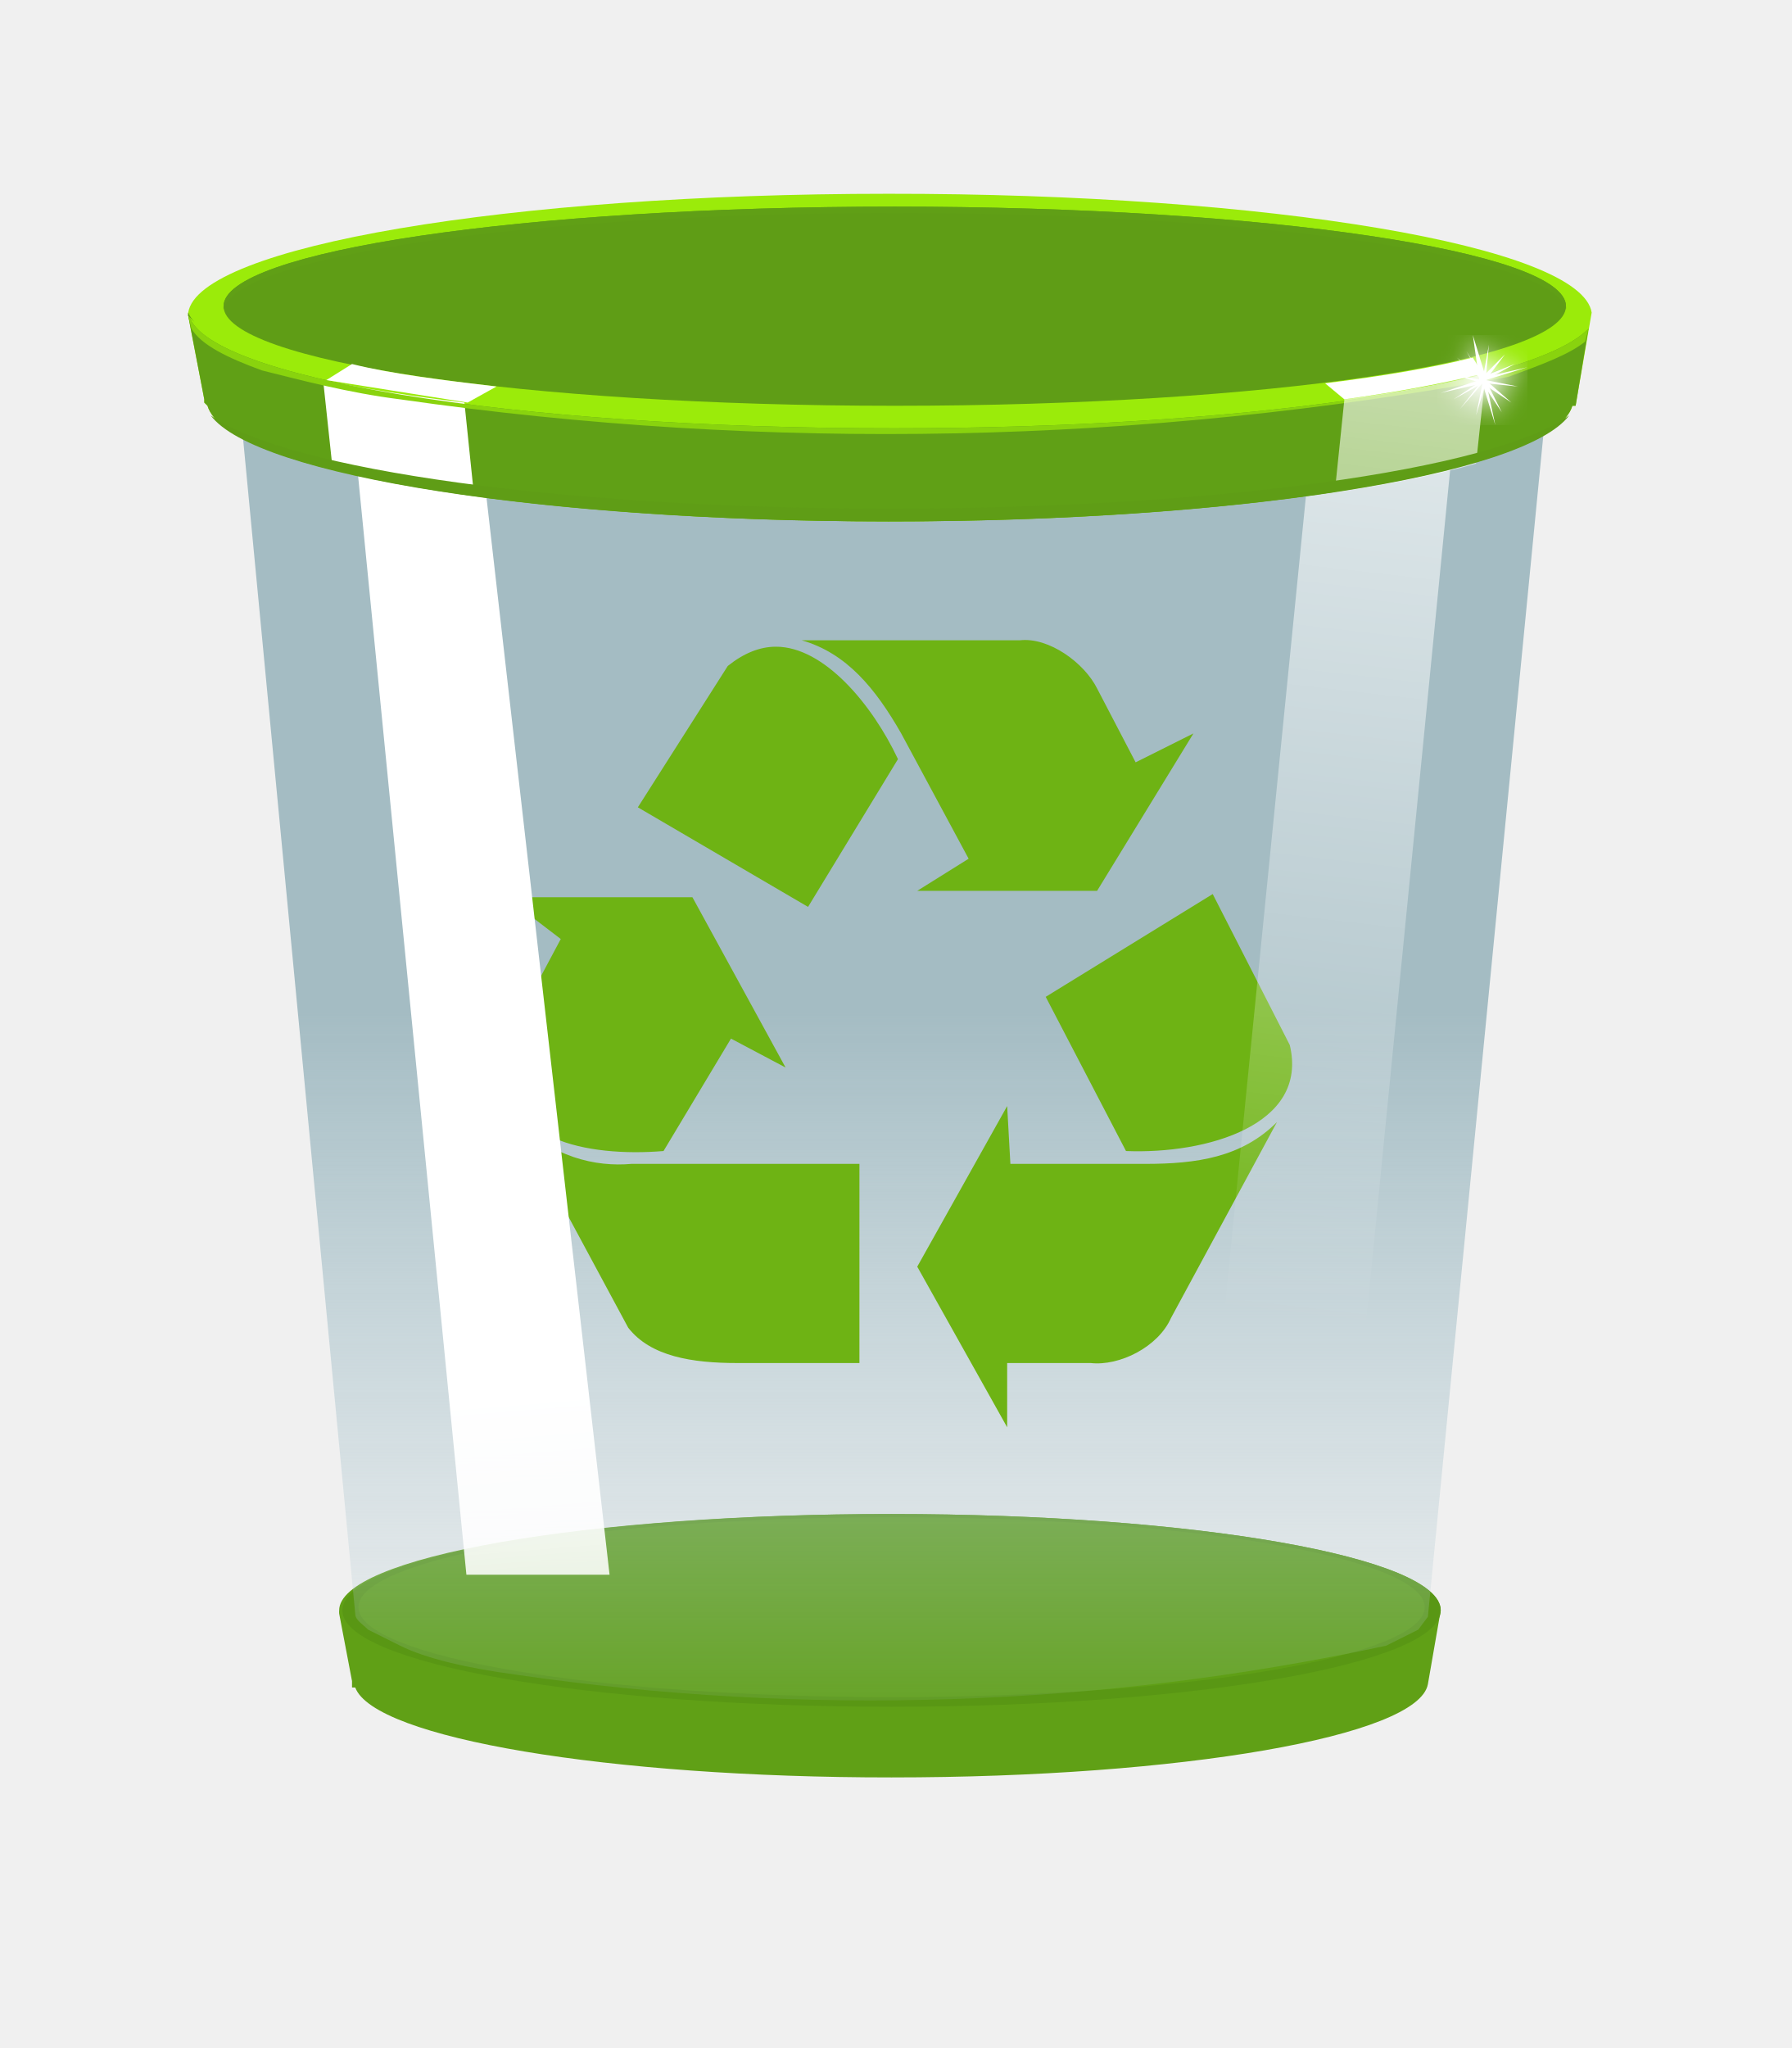
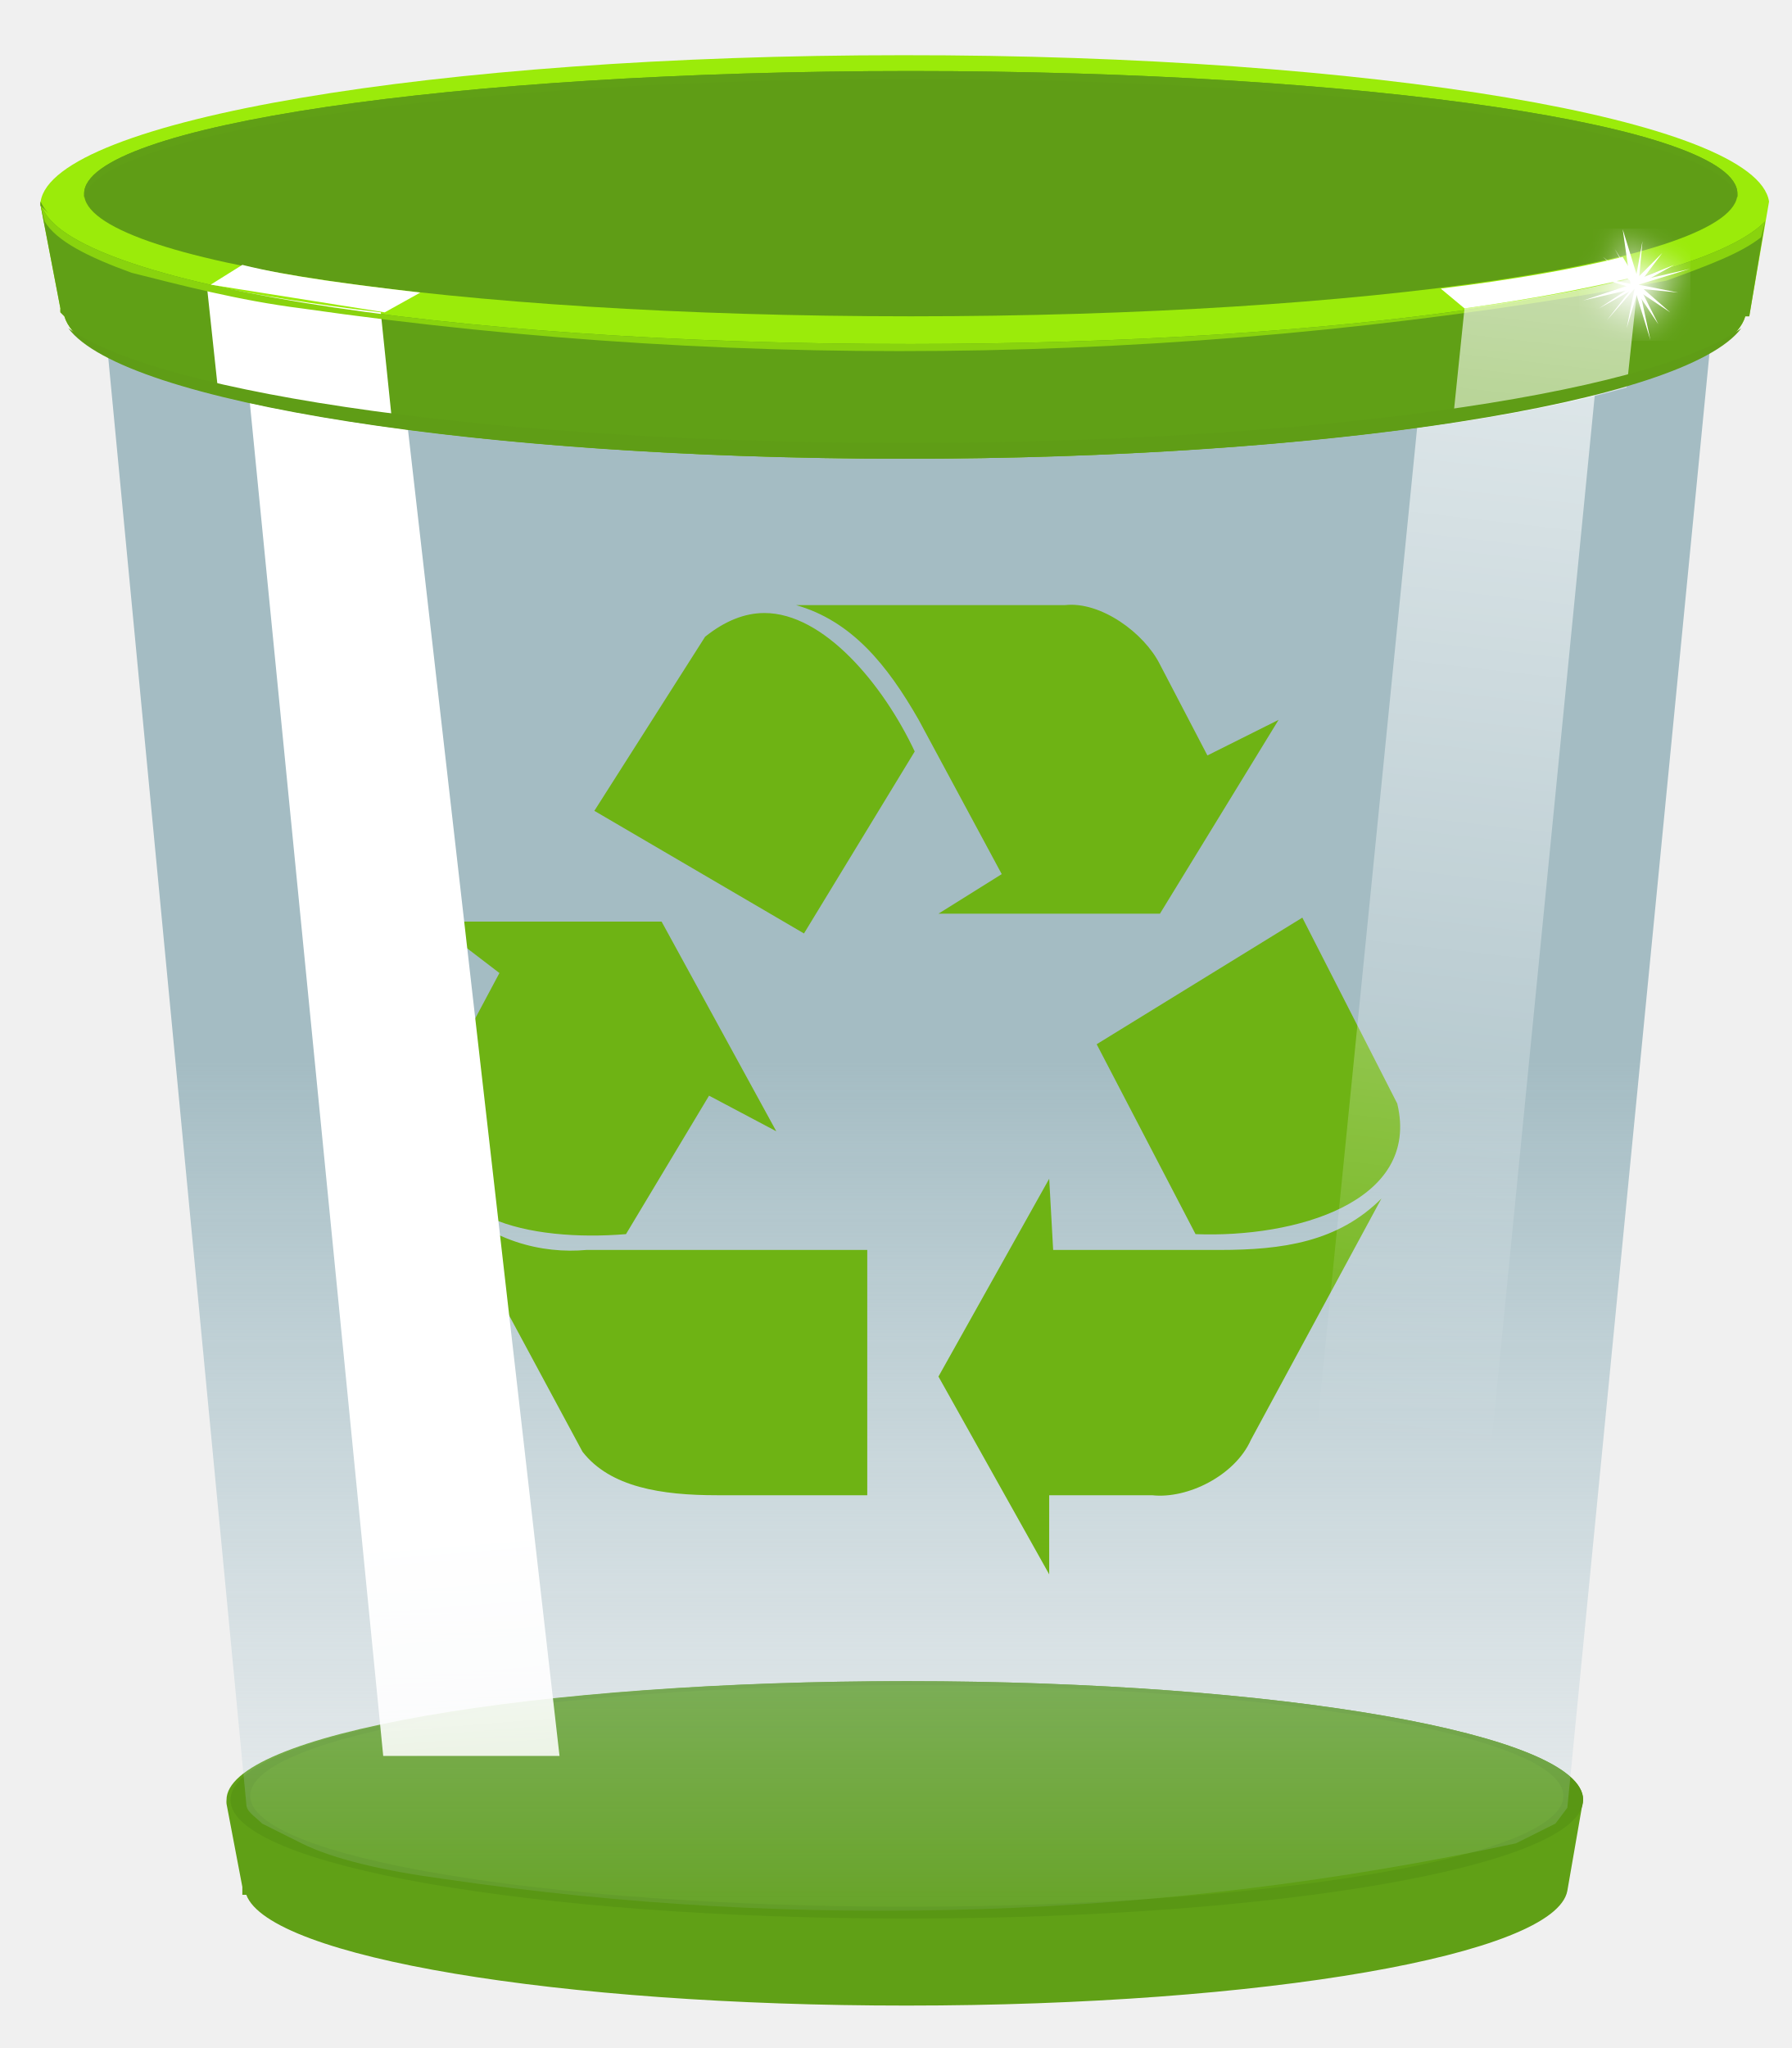
<svg xmlns="http://www.w3.org/2000/svg" xmlns:xlink="http://www.w3.org/1999/xlink" width="175" height="200" viewBox="0 0 46 53" version="1">
  <defs>
-     <linearGradient gradientTransform="translate(643 -1191) scale(4.95289)" gradientUnits="userSpaceOnUse" y2="357" x2="482" y1="357" x1="413" id="k" xlink:href="#a" />
+     <linearGradient gradientTransform="translate(643 -1191) scale(4.95289)" gradientUnits="userSpaceOnUse" y2="357" x2="482" y1="357" x1="413" id="j" xlink:href="#a" />
    <linearGradient id="a">
      <stop offset="0" stop-color="#60a016" />
      <stop offset="0" stop-color="#98e90d" />
      <stop offset="0" stop-color="#64a616" />
      <stop offset="1" stop-color="#99ea0c" />
      <stop offset="1" stop-color="#61a017" />
    </linearGradient>
-     <radialGradient gradientUnits="userSpaceOnUse" gradientTransform="matrix(4.9529 0 0 .83705 643 267)" r="34" fy="354" fx="448" cy="354" cx="448" id="l" xlink:href="#b" />
+     <radialGradient gradientUnits="userSpaceOnUse" gradientTransform="matrix(4.9529 0 0 .83705 643 267)" r="34" fy="354" fx="448" cy="354" cx="448" id="k" xlink:href="#b" />
    <linearGradient id="b">
      <stop offset="0" stop-color="#aff637" />
      <stop offset="1" stop-color="#5f9f16" />
    </linearGradient>
+     <linearGradient gradientTransform="translate(-46 -1244) scale(4.95289)" gradientUnits="userSpaceOnUse" y2="336" x2="580" y1="288" x1="580" id="l" xlink:href="#c" />
    <linearGradient id="c">
-       <stop offset="0" stop-color="#d6d6d8" />
-       <stop offset="0" stop-color="#eaeaec" />
-       <stop offset="1" stop-color="#d6d6d8" />
-       <stop offset="1" stop-color="#e5e5e7" />
-       <stop offset="1" stop-color="#d7d8da" />
-     </linearGradient>
-     <linearGradient gradientTransform="translate(-46 -1244) scale(4.95289)" gradientUnits="userSpaceOnUse" y2="336" x2="580" y1="288" x1="580" id="m" xlink:href="#d" />
-     <linearGradient id="d">
      <stop offset="0" stop-color="#a4bcc3" />
      <stop offset="1" stop-color="#b9d1da" stop-opacity="0" />
    </linearGradient>
-     <linearGradient gradientTransform="matrix(4.9529 0 0 4.84448 -46 -1201)" gradientUnits="userSpaceOnUse" y2="284" x2="631" y1="284" x1="543" id="n" xlink:href="#e" />
-     <linearGradient id="e">
+     <linearGradient gradientTransform="matrix(4.9529 0 0 4.84448 -46 -1201)" gradientUnits="userSpaceOnUse" y2="284" x2="631" y1="284" x1="543" id="m" xlink:href="#d" />
+     <linearGradient id="d">
      <stop offset="0" stop-color="#9beb0a" />
      <stop offset="0" stop-color="#90e612" />
      <stop offset="0" stop-color="#6fbb16" />
      <stop offset="1" stop-color="#8ee518" />
      <stop offset="1" stop-color="#89e31f" />
    </linearGradient>
-     <linearGradient gradientTransform="matrix(3.07055 0 0 3.13001 2739 257)" y2="141" x2="86" y1="7" x1="23" gradientUnits="userSpaceOnUse" id="o" xlink:href="#f" />
-     <linearGradient id="f">
+     <linearGradient gradientTransform="matrix(3.07055 0 0 3.13001 2739 257)" y2="141" x2="86" y1="7" x1="23" gradientUnits="userSpaceOnUse" id="n" xlink:href="#e" />
+     <linearGradient id="e">
      <stop offset="0" stop-color="#6eb314" />
      <stop offset="1" stop-color="#97e70d" stop-opacity="0" />
    </linearGradient>
-     <linearGradient gradientTransform="translate(464 39)" gradientUnits="userSpaceOnUse" y2="361" x2="567" y1="275" x1="560" id="p" xlink:href="#g" />
-     <linearGradient id="g">
+     <linearGradient gradientTransform="translate(464 39)" gradientUnits="userSpaceOnUse" y2="361" x2="567" y1="275" x1="560" id="o" xlink:href="#f" />
+     <linearGradient id="f">
      <stop offset="0" stop-color="#fff" />
      <stop offset="1" stop-color="#fff" stop-opacity="0" />
    </linearGradient>
-     <filter height="1" y="0" width="1" x="0" id="q" color-interpolation-filters="sRGB">
+     <filter height="1" y="0" width="1" x="0" id="p" color-interpolation-filters="sRGB">
      <feGaussianBlur />
    </filter>
-     <linearGradient gradientTransform="translate(471 39)" gradientUnits="userSpaceOnUse" y2="362" x2="608" y1="275" x1="618" id="r" xlink:href="#g" />
-     <filter height="1" y="0" width="1" x="0" id="s" color-interpolation-filters="sRGB">
+     <linearGradient gradientTransform="translate(471 39)" gradientUnits="userSpaceOnUse" y2="362" x2="608" y1="275" x1="618" id="q" xlink:href="#f" />
+     <filter height="1" y="0" width="1" x="0" id="r" color-interpolation-filters="sRGB">
      <feGaussianBlur />
    </filter>
-     <linearGradient y2="357" x2="482" y1="357" x1="413" gradientTransform="matrix(6.30935 0 0 6.17125 37 -2027)" gradientUnits="userSpaceOnUse" id="t" xlink:href="#a" />
-     <linearGradient y2="361" x2="567" y1="275" x1="560" gradientTransform="translate(-76 -1276) scale(4.95289)" gradientUnits="userSpaceOnUse" id="u" xlink:href="#g" />
-     <linearGradient y2="835" x2="2087" y1="1161" x1="2121" gradientTransform="matrix(.33568 0 0 .28176 2133 -120)" gradientUnits="userSpaceOnUse" id="v" xlink:href="#h" />
-     <linearGradient id="h">
+     <linearGradient y2="357" x2="482" y1="357" x1="413" gradientTransform="matrix(6.30935 0 0 6.17125 37 -2027)" gradientUnits="userSpaceOnUse" id="s" xlink:href="#a" />
+     <linearGradient y2="361" x2="567" y1="275" x1="560" gradientTransform="translate(-76 -1276) scale(4.95289)" gradientUnits="userSpaceOnUse" id="t" xlink:href="#f" />
+     <linearGradient y2="835" x2="2087" y1="1161" x1="2121" gradientTransform="matrix(.33568 0 0 .28176 2133 -120)" gradientUnits="userSpaceOnUse" id="u" xlink:href="#g" />
+     <linearGradient id="g">
      <stop offset="0" stop-color="#fff" />
      <stop offset="1" stop-color="#89d30e" />
    </linearGradient>
-     <linearGradient y2="362" x2="608" y1="275" x1="618" gradientTransform="translate(-24 -1270) scale(4.95289)" gradientUnits="userSpaceOnUse" id="w" xlink:href="#g" />
-     <linearGradient gradientTransform="matrix(4.9529 0 0 4.84448 -46 -1201)" gradientUnits="userSpaceOnUse" y2="281" x2="629" y1="281" x1="545" id="x" xlink:href="#i" />
-     <linearGradient id="i">
+     <linearGradient y2="362" x2="608" y1="275" x1="618" gradientTransform="translate(-24 -1270) scale(4.95289)" gradientUnits="userSpaceOnUse" id="v" xlink:href="#f" />
+     <linearGradient gradientTransform="matrix(4.9529 0 0 4.84448 -46 -1201)" gradientUnits="userSpaceOnUse" y2="281" x2="629" y1="281" x1="545" id="w" xlink:href="#h" />
+     <linearGradient id="h">
      <stop offset="0" stop-color="#5f9d16" />
      <stop offset="0" stop-color="#8fdd0f" />
      <stop offset="1" stop-color="#65a816" />
      <stop offset="1" stop-color="#88d40f" />
      <stop offset="1" stop-color="#5f9d16" />
    </linearGradient>
-     <linearGradient gradientTransform="matrix(1.2687 0 0 1.12163 2134 -136)" gradientUnits="userSpaceOnUse" y2="237" x2="557" y1="374" x1="571" id="y" xlink:href="#j" />
-     <linearGradient id="j">
+     <linearGradient gradientTransform="matrix(1.2687 0 0 1.12163 2134 -136)" gradientUnits="userSpaceOnUse" y2="237" x2="557" y1="374" x1="571" id="x" xlink:href="#i" />
+     <linearGradient id="i">
      <stop offset="0" />
      <stop offset="1" stop-opacity="0" />
    </linearGradient>
-     <filter height="1" y="0" width="1" x="0" id="z" color-interpolation-filters="sRGB">
+     <filter height="1" y="0" width="1" x="0" id="y" color-interpolation-filters="sRGB">
      <feGaussianBlur stdDeviation="3" />
    </filter>
  </defs>
-   <g transform="translate(-22 11) scale(.08313)">
-     <path d="M540 339a171 30 0 0 0-172 30 171 30 0 0 0 0 1l4 21v2h1a167 30 0 0 0 167 28 167 30 0 0 0 167-29l4-23a171 30 0 0 0-171-30z" fill="url(#k)" />
+   <g transform="matrix(.10238 0 0 .10238 -32 8.8)">
+     <path d="M540 339a171 30 0 0 0-172 30 171 30 0 0 0 0 1l4 21v2h1a167 30 0 0 0 167 28 167 30 0 0 0 167-29l4-23a171 30 0 0 0-171-30z" fill="url(#j)" />
    <ellipse cx="540" cy="369" rx="171" ry="30" fill="#599714" />
-     <ellipse ry="28" rx="166" cy="368" cx="540" fill="url(#l)" />
-     <path d="M746-28H335l38 398c0 2 2 3 4 5l10 5c8 4 21 7 36 9a764 764 0 0 0 271-9l10-5 3-4 39-399z" fill="url(#m)" />
-     <path d="M539-72a218 38 0 0 0-218 37 218 38 0 0 0 0 1l5 26a213 38 0 0 0 0 1l1 1a213 38 0 0 0 212 36A213 38 0 0 0 752-6h1l5-29a218 38 0 0 0-219-37z" fill="url(#n)" />
-     <path d="M580 67h-68c14 4 23 15 31 29l21 39-16 10h56l30-49-18 9-12-23c-4-8-15-16-24-15zm-76 2c-5 0-10 2-15 6l-28 44 53 31 28-46c-8-17-23-35-38-35zm136 77l-52 32 25 48c25 1 57-8 51-33zm-162 1h-58l17 13-16 30c-7 14 6 27 14 32 9 4 22 5 34 4l21-35 17 9zm98 65l-28 50 28 50v-20h26c9 1 21-5 25-14l33-61c-11 11-25 13-41 13h-42zm-153 4l35 65c7 9 20 11 34 11h38v-62h-71c-11 1-25-2-36-14z" fill="url(#o)" fill-rule="evenodd" />
-     <path transform="translate(-2366 -1440) scale(4.95289)" d="M553 292l7 71h9l-8-70z" fill="url(#p)" filter="url(#q)" />
-     <path transform="translate(-2366 -1440) scale(4.95289)" d="M622 292l-7 71h-9l7-70z" fill="url(#r)" filter="url(#s)" />
-     <path d="M321-35a218 38 0 0 0 0 1l5 26a213 38 0 0 0 0 1l1 1a213 38 0 0 0 212 36A213 38 0 0 0 752-6h1l4-24A219 37 0 0 1 541 1a219 37 0 0 1-220-36z" fill="url(#t)" />
-     <path d="M363-14l3 28a213 38 0 0 0 44 8l-3-29a219 37 0 0 1-44-7z" fill="url(#u)" filter="url(#q)" />
-     <path d="M321-35a218 38 0 0 0 0 1l1 4c3 5 11 9 22 13 12 3 27 7 43 9a1064 1064 0 0 0 345-7c11-4 19-7 24-11l1-4A219 37 0 0 1 541 1a219 37 0 0 1-220-36z" style="line-height:normal;font-variant-ligatures:normal;font-variant-position:normal;font-variant-caps:normal;font-variant-numeric:normal;font-variant-alternates:normal;font-feature-settings:normal;text-indent:0;text-align:start;text-decoration-line:none;text-decoration-style:solid;text-decoration-color:#000;text-transform:none;text-orientation:mixed;shape-padding:0;isolation:auto;mix-blend-mode:normal" color="#000" font-weight="400" font-family="sans-serif" white-space="normal" overflow="visible" fill="url(#v)" enable-background="accumulate" />
-     <path d="M725-16a219 37 0 0 1-44 8l-3 29a213 38 0 0 0 44-9z" fill="url(#w)" filter="url(#s)" />
-     <ellipse cx="541" cy="-37" rx="209" ry="31" fill="url(#x)" />
+     <ellipse ry="28" rx="166" cy="368" cx="540" fill="url(#k)" />
+     <path d="M746-28H335l38 398c0 2 2 3 4 5l10 5c8 4 21 7 36 9a764 764 0 0 0 271-9l10-5 3-4z" fill="url(#l)" />
+     <path d="M539-72a218 38 0 0 0-218 37 218 38 0 0 0 0 1l5 26a213 38 0 0 0 0 1l1 1a213 38 0 0 0 212 36A213 38 0 0 0 752-6h1l5-29a218 38 0 0 0-219-37z" fill="url(#m)" />
+     <path d="M580 67h-68c14 4 23 15 31 29l21 39-16 10h56l30-49-18 9-12-23c-4-8-15-16-24-15zm-76 2c-5 0-10 2-15 6l-28 44 53 31 28-46c-8-17-23-35-38-35zm136 77l-52 32 25 48c25 1 57-8 51-33zm-162 1h-58l17 13-16 30c-7 14 6 27 14 32 9 4 22 5 34 4l21-35 17 9zm98 65l-28 50 28 50v-20h26c9 1 21-5 25-14l33-61c-11 11-25 13-41 13h-42zm-153 4l35 65c7 9 20 11 34 11h38v-62h-71c-11 1-25-2-36-14z" fill="url(#n)" fill-rule="evenodd" />
+     <path transform="translate(-2366 -1440) scale(4.95289)" d="M553 292l7 71h9l-8-70z" fill="url(#o)" filter="url(#p)" />
+     <path transform="translate(-2366 -1440) scale(4.95289)" d="M622 292l-7 71h-9l7-70z" fill="url(#q)" filter="url(#r)" />
+     <path d="M321-35a218 38 0 0 0 0 1l5 26a213 38 0 0 0 0 1l1 1a213 38 0 0 0 212 36A213 38 0 0 0 752-6h1l4-24A219 37 0 0 1 541 1a219 37 0 0 1-220-36z" fill="url(#s)" />
+     <path d="M363-14l3 28a213 38 0 0 0 44 8l-3-29a219 37 0 0 1-44-7z" fill="url(#t)" filter="url(#p)" />
+     <path d="M321-35a218 38 0 0 0 0 1l1 4c3 5 11 9 22 13 12 3 27 7 43 9a1064 1064 0 0 0 345-7c11-4 19-7 24-11l1-4A219 37 0 0 1 541 1a219 37 0 0 1-220-36z" style="line-height:normal;font-variant-ligatures:normal;font-variant-position:normal;font-variant-caps:normal;font-variant-numeric:normal;font-variant-alternates:normal;font-feature-settings:normal;text-indent:0;text-align:start;text-decoration-line:none;text-decoration-style:solid;text-decoration-color:#000;text-transform:none;text-orientation:mixed;shape-padding:0;isolation:auto;mix-blend-mode:normal" font-weight="400" overflow="visible" color="#000" font-family="sans-serif" white-space="normal" fill="url(#u)" enable-background="accumulate" />
+     <path d="M725-16a219 37 0 0 1-44 8l-3 29a213 38 0 0 0 44-9z" fill="url(#v)" filter="url(#r)" />
+     <ellipse cx="541" cy="-37" rx="209" ry="31" fill="url(#w)" />
    <path d="M321-35a218 38 0 0 0 0 1l1 1a223 37 0 0 0 1 1 219 37 0 0 1-2-3zM751-3a217 38 0 0 1-212 29A217 38 0 0 1 328-3a213 38 0 0 0 211 33A213 38 0 0 0 751-3z" fill="#5f9d16" />
-     <ellipse ry="31" rx="209" cy="-36" cx="542" fill="url(#y)" />
+     <ellipse ry="31" rx="209" cy="-36" cx="542" fill="url(#x)" />
    <path d="M541-68a209 31 0 0 0-209 31 209 31 0 0 0 0 1 209 31 0 0 1 209-30 209 31 0 0 1 209 30 209 31 0 0 0 0-1 209 31 0 0 0-209-31z" fill="#609f16" />
    <path d="M721-21a209 31 0 0 1-46 8l6 5a219 37 0 0 0 43-8zm-349 2l-8 5 44 7 9-5c-17-2-33-4-45-7z" fill="#fff" />
    <g fill="#fff">
      <path d="M728 0l-4-13-13 3 12-4-2-14 4 13 13-3-13 4z" />
      <path d="M733-7l-9-6-7 8 7-9-8-7 8 6 7-7-6 8z" />
      <path d="M730-4l-6-9-9 5 9-6-5-9 5 8 10-4-9 5z" />
      <path d="M722-3l2-10-10-3 10 2 2-11-1 11 10 2-10-1z" />
    </g>
-     <path d="M720-28l2 9-3-4 3 6-6-4 6 6-8-1v1l7 1-11 4h1l9-2-5 4 6-3-4 5 1 1 5-6-1 8h1l2-8 3 11h1l-3-9 4 5-3-7 6 5v-1l-6-6 8 2v-1l-7-2 10-3v-1l-9 2 5-3v-1l-7 4 5-6h-1l-5 6 1-9h-1l-2 8-3-11z" fill="#fff" filter="url(#z)" />
+     <path d="M720-28l2 9-3-4 3 6-6-4 6 6-8-1v1l7 1-11 4h1l9-2-5 4 6-3-4 5 1 1 5-6-1 8h1l2-8 3 11h1l-3-9 4 5-3-7 6 5v-1l-6-6 8 2v-1l-7-2 10-3v-1l-9 2 5-3v-1l-7 4 5-6h-1l-5 6 1-9h-1l-2 8-3-11z" fill="#fff" filter="url(#y)" />
  </g>
</svg>
